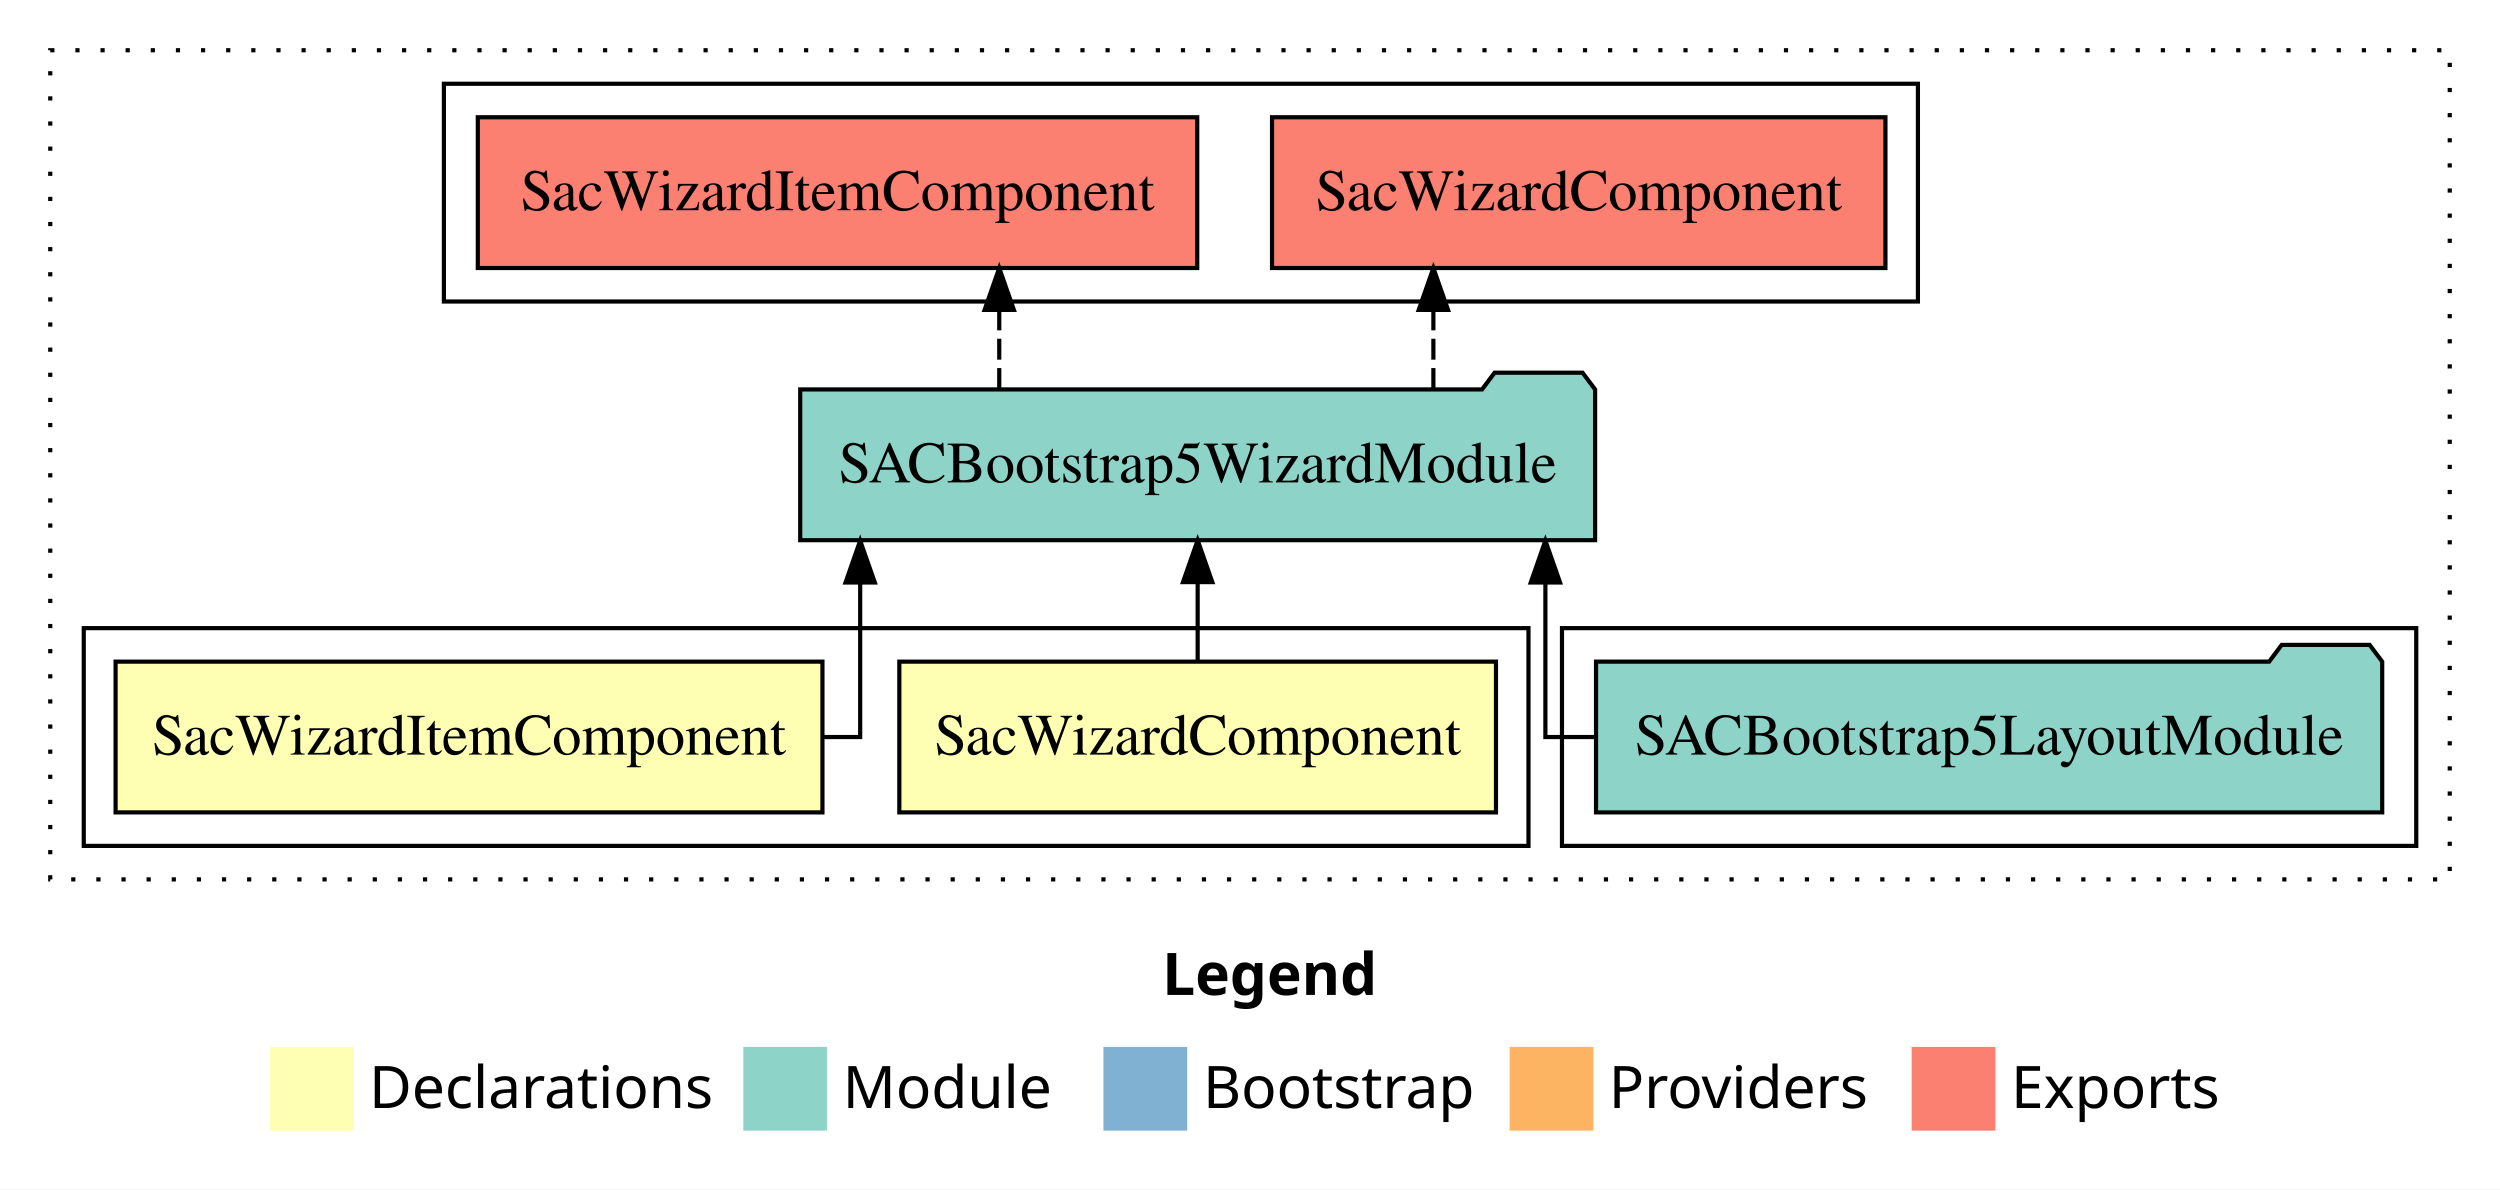
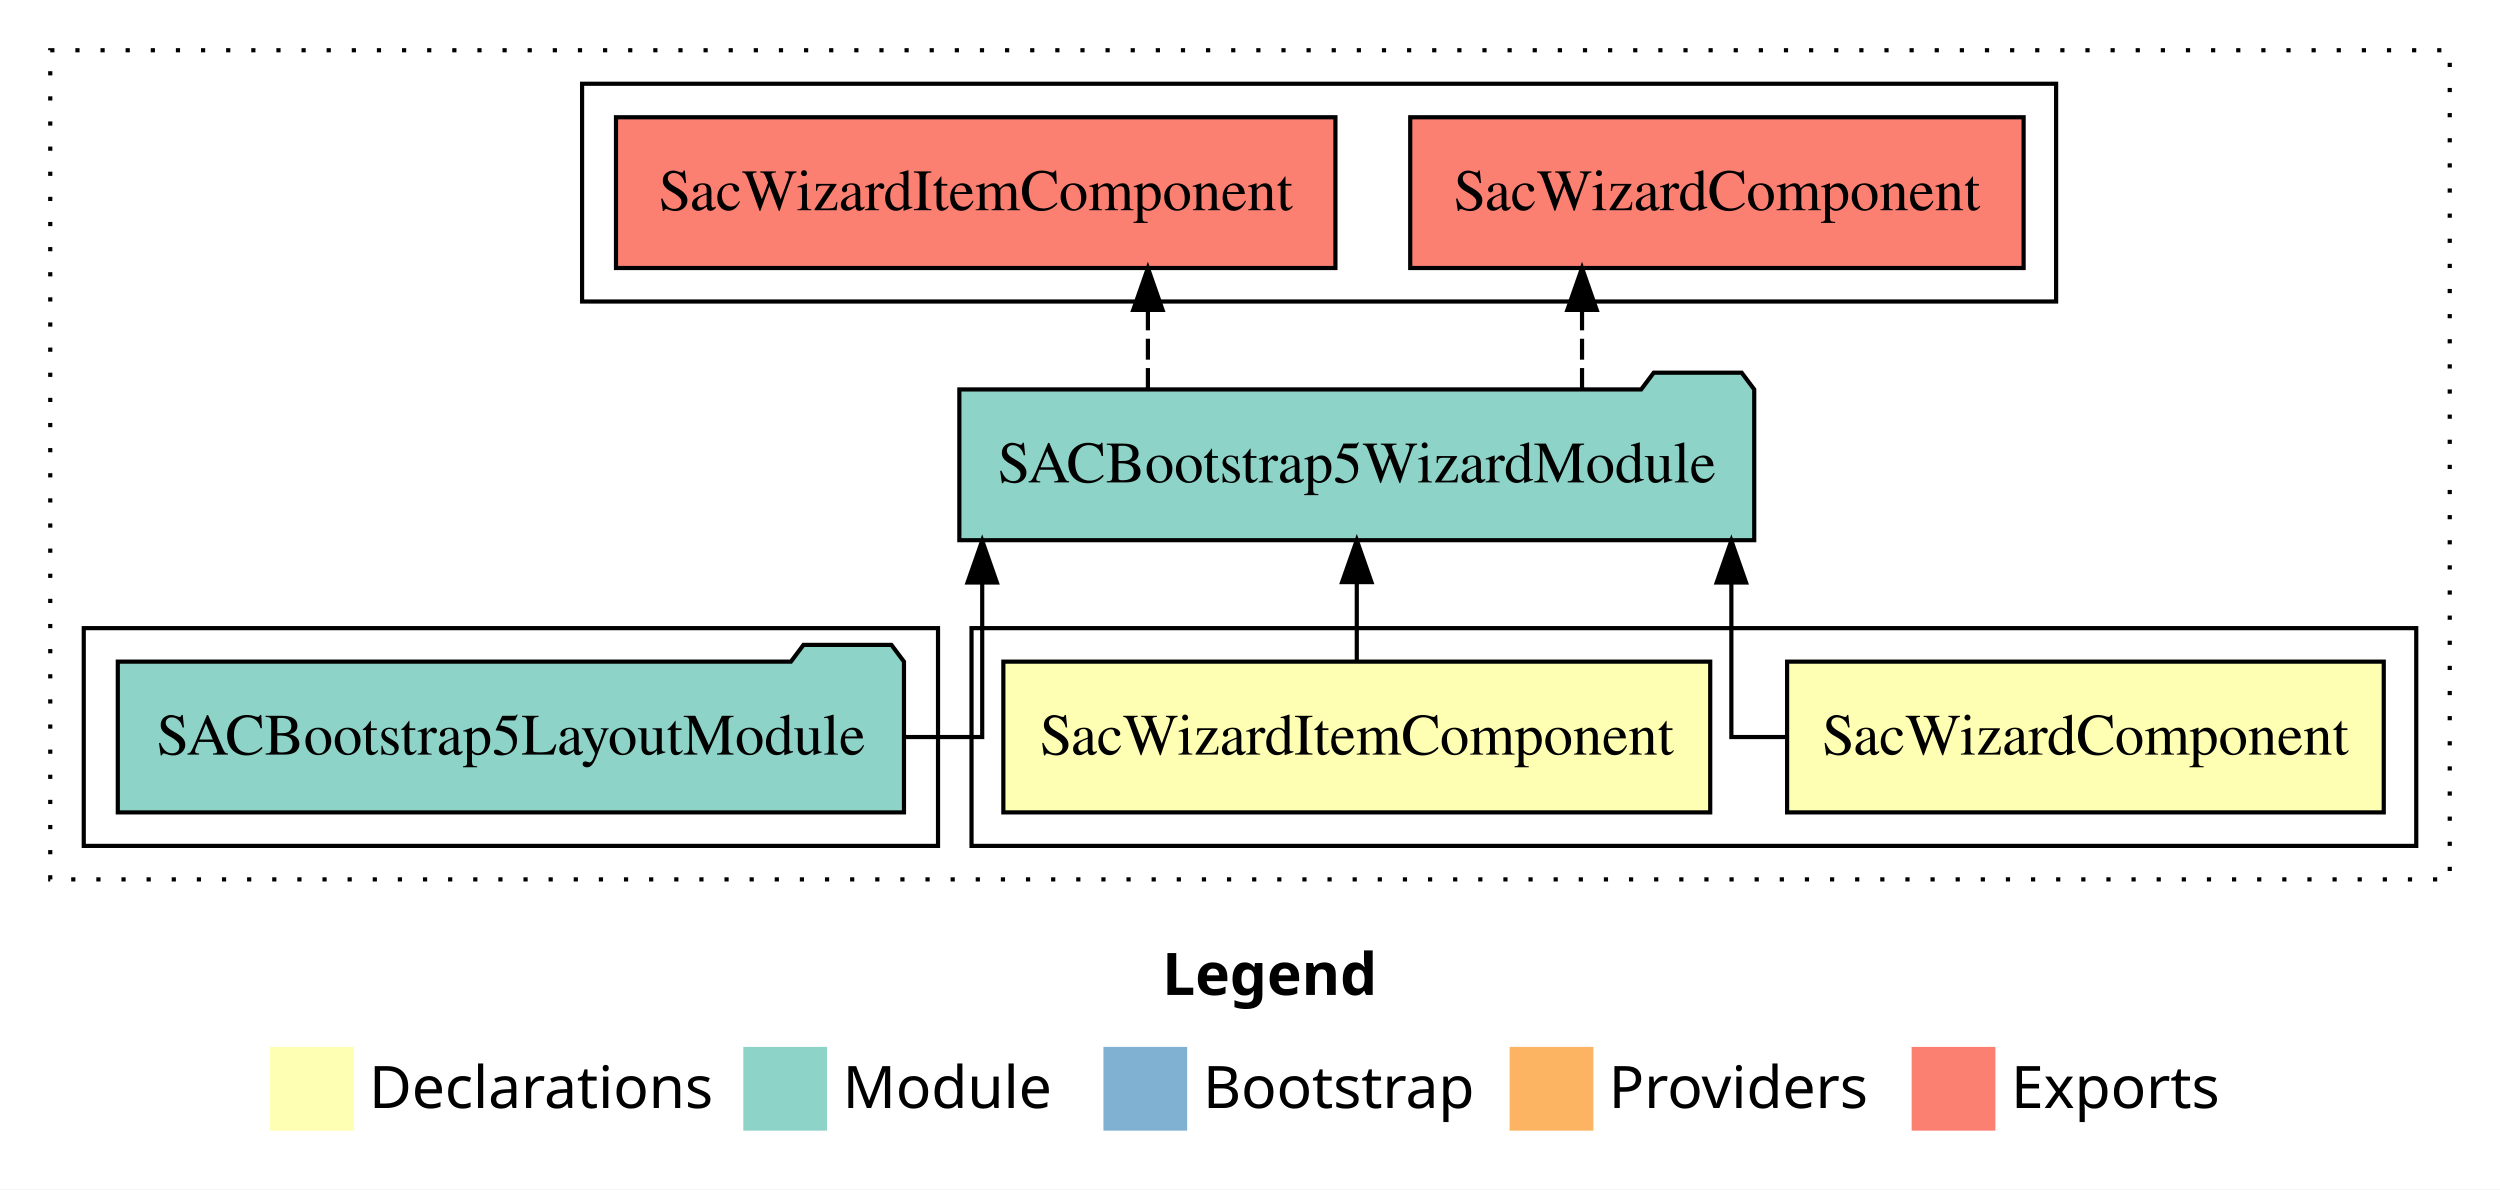
<svg xmlns="http://www.w3.org/2000/svg" width="597pt" height="284pt" viewBox="0.00 0.00 597.00 284.00">
  <g id="graph0" class="graph" transform="scale(1 1) rotate(0) translate(4 280)">
    <polygon fill="white" stroke="transparent" points="-4,4 -4,-280 593,-280 593,4 -4,4" />
    <text text-anchor="start" x="273.51" y="-42.4" font-family="Times-12" font-weight="bold" font-size="14.00">Legend</text>
    <polygon fill="#ffffb3" stroke="transparent" points="60.5,-10 60.5,-30 80.5,-30 80.5,-10 60.5,-10" />
    <text text-anchor="start" x="84.13" y="-15.4" font-family="Times-12" font-size="14.00">  Declarations</text>
    <polygon fill="#8dd3c7" stroke="transparent" points="173.5,-10 173.5,-30 193.5,-30 193.5,-10 173.5,-10" />
    <text text-anchor="start" x="197.23" y="-15.4" font-family="Times-12" font-size="14.00">  Module</text>
    <polygon fill="#80b1d3" stroke="transparent" points="259.5,-10 259.5,-30 279.5,-30 279.5,-10 259.5,-10" />
    <text text-anchor="start" x="283.28" y="-15.4" font-family="Times-12" font-size="14.00">  Bootstrap</text>
    <polygon fill="#fdb462" stroke="transparent" points="356.5,-10 356.5,-30 376.5,-30 376.5,-10 356.5,-10" />
    <text text-anchor="start" x="380.17" y="-15.4" font-family="Times-12" font-size="14.00">  Providers</text>
    <polygon fill="#fb8072" stroke="transparent" points="452.5,-10 452.5,-30 472.5,-30 472.5,-10 452.5,-10" />
    <text text-anchor="start" x="476.23" y="-15.4" font-family="Times-12" font-size="14.00">  Exports</text>
    <g id="clust1" class="cluster">
      <polygon fill="none" stroke="black" stroke-dasharray="1,5" points="8,-70 8,-268 581,-268 581,-70 8,-70" />
    </g>
+     <g id="clust2" class="cluster">
+       <polygon fill="none" stroke="black" points="228,-78 228,-130 573,-130 573,-78 228,-78" />
+     </g>
    <g id="clust5" class="cluster">
-       <polygon fill="none" stroke="black" points="369,-78 369,-130 573,-130 573,-78 369,-78" />
-     </g>
-     <g id="clust2" class="cluster">
-       <polygon fill="none" stroke="black" points="16,-78 16,-130 361,-130 361,-78 16,-78" />
+       <polygon fill="none" stroke="black" points="16,-78 16,-130 220,-130 220,-78 16,-78" />
    </g>
    <g id="clust6" class="cluster">
-       <polygon fill="none" stroke="black" points="102,-208 102,-260 454,-260 454,-208 102,-208" />
+       <polygon fill="none" stroke="black" points="135,-208 135,-260 487,-260 487,-208 135,-208" />
    </g>
    <g id="node1" class="node">
-       <polygon fill="#ffffb3" stroke="black" points="353.24,-122 210.76,-122 210.76,-86 353.24,-86 353.24,-122" />
-       <text text-anchor="middle" x="282" y="-99.8" font-family="Times,serif" font-size="14.00">SacWizardComponent</text>
+       <polygon fill="#ffffb3" stroke="black" points="565.24,-122 422.76,-122 422.76,-86 565.24,-86 565.24,-122" />
+       <text text-anchor="middle" x="494" y="-99.8" font-family="Times,serif" font-size="14.00">SacWizardComponent</text>
    </g>
    <g id="node3" class="node">
-       <polygon fill="#8dd3c7" stroke="black" points="376.91,-187 373.91,-191 352.91,-191 349.91,-187 187.09,-187 187.09,-151 376.91,-151 376.91,-187" />
-       <text text-anchor="middle" x="282" y="-164.8" font-family="Times,serif" font-size="14.00">SACBootstrap5WizardModule</text>
+       <polygon fill="#8dd3c7" stroke="black" points="414.91,-187 411.91,-191 390.91,-191 387.91,-187 225.09,-187 225.09,-151 414.91,-151 414.91,-187" />
+       <text text-anchor="middle" x="320" y="-164.8" font-family="Times,serif" font-size="14.00">SACBootstrap5WizardModule</text>
    </g>
    <g id="edge1" class="edge">
-       <path fill="none" stroke="black" d="M282,-122.11C282,-122.11 282,-140.99 282,-140.99" />
-       <polygon fill="black" stroke="black" points="278.5,-140.99 282,-150.99 285.5,-140.99 278.5,-140.99" />
+       <path fill="none" stroke="black" d="M422.66,-104C414.74,-104 409.45,-104 409.45,-104 409.45,-104 409.45,-140.89 409.45,-140.89" />
+       <polygon fill="black" stroke="black" points="405.95,-140.89 409.45,-150.89 412.95,-140.89 405.95,-140.89" />
    </g>
    <g id="node2" class="node">
-       <polygon fill="#ffffb3" stroke="black" points="192.4,-122 23.6,-122 23.6,-86 192.4,-86 192.4,-122" />
-       <text text-anchor="middle" x="108" y="-99.8" font-family="Times,serif" font-size="14.00">SacWizardItemComponent</text>
+       <polygon fill="#ffffb3" stroke="black" points="404.4,-122 235.6,-122 235.6,-86 404.4,-86 404.4,-122" />
+       <text text-anchor="middle" x="320" y="-99.8" font-family="Times,serif" font-size="14.00">SacWizardItemComponent</text>
    </g>
    <g id="edge2" class="edge">
-       <path fill="none" stroke="black" d="M192.46,-104C197.99,-104 201.41,-104 201.41,-104 201.41,-104 201.41,-140.89 201.41,-140.89" />
-       <polygon fill="black" stroke="black" points="197.91,-140.89 201.41,-150.89 204.91,-140.89 197.91,-140.89" />
+       <path fill="none" stroke="black" d="M320,-122.11C320,-122.11 320,-140.99 320,-140.99" />
+       <polygon fill="black" stroke="black" points="316.5,-140.99 320,-150.99 323.5,-140.99 316.5,-140.99" />
    </g>
    <g id="node5" class="node">
-       <polygon fill="#fb8072" stroke="black" points="446.24,-252 299.76,-252 299.76,-216 446.24,-216 446.24,-252" />
-       <text text-anchor="middle" x="373" y="-229.8" font-family="Times,serif" font-size="14.00">SacWizardComponent </text>
+       <polygon fill="#fb8072" stroke="black" points="479.24,-252 332.76,-252 332.76,-216 479.24,-216 479.24,-252" />
+       <text text-anchor="middle" x="406" y="-229.8" font-family="Times,serif" font-size="14.00">SacWizardComponent </text>
    </g>
    <g id="edge4" class="edge">
-       <path fill="none" stroke="black" stroke-dasharray="5,2" d="M338.29,-187.11C338.29,-187.11 338.29,-205.99 338.29,-205.99" />
-       <polygon fill="black" stroke="black" points="334.79,-205.99 338.29,-215.99 341.79,-205.99 334.79,-205.99" />
+       <path fill="none" stroke="black" stroke-dasharray="5,2" d="M373.79,-187.11C373.79,-187.11 373.79,-205.99 373.79,-205.99" />
+       <polygon fill="black" stroke="black" points="370.29,-205.99 373.79,-215.99 377.29,-205.99 370.29,-205.99" />
    </g>
    <g id="node6" class="node">
-       <polygon fill="#fb8072" stroke="black" points="281.9,-252 110.1,-252 110.1,-216 281.9,-216 281.9,-252" />
-       <text text-anchor="middle" x="196" y="-229.8" font-family="Times,serif" font-size="14.00">SacWizardItemComponent </text>
+       <polygon fill="#fb8072" stroke="black" points="314.9,-252 143.1,-252 143.1,-216 314.9,-216 314.9,-252" />
+       <text text-anchor="middle" x="229" y="-229.8" font-family="Times,serif" font-size="14.00">SacWizardItemComponent </text>
    </g>
    <g id="edge5" class="edge">
-       <path fill="none" stroke="black" stroke-dasharray="5,2" d="M234.62,-187.11C234.62,-187.11 234.62,-205.99 234.62,-205.99" />
-       <polygon fill="black" stroke="black" points="231.12,-205.99 234.62,-215.99 238.12,-205.99 231.12,-205.99" />
+       <path fill="none" stroke="black" stroke-dasharray="5,2" d="M270.12,-187.11C270.12,-187.11 270.12,-205.99 270.12,-205.99" />
+       <polygon fill="black" stroke="black" points="266.62,-205.99 270.12,-215.99 273.62,-205.99 266.62,-205.99" />
    </g>
    <g id="node4" class="node">
-       <polygon fill="#8dd3c7" stroke="black" points="564.87,-122 561.87,-126 540.87,-126 537.87,-122 377.13,-122 377.13,-86 564.87,-86 564.87,-122" />
-       <text text-anchor="middle" x="471" y="-99.8" font-family="Times,serif" font-size="14.00">SACBootstrap5LayoutModule</text>
+       <polygon fill="#8dd3c7" stroke="black" points="211.87,-122 208.87,-126 187.87,-126 184.87,-122 24.13,-122 24.13,-86 211.87,-86 211.87,-122" />
+       <text text-anchor="middle" x="118" y="-99.8" font-family="Times,serif" font-size="14.00">SACBootstrap5LayoutModule</text>
    </g>
    <g id="edge3" class="edge">
-       <path fill="none" stroke="black" d="M376.78,-104C369.58,-104 365.04,-104 365.04,-104 365.04,-104 365.04,-140.89 365.04,-140.89" />
-       <polygon fill="black" stroke="black" points="361.54,-140.89 365.04,-150.89 368.54,-140.89 361.54,-140.89" />
+       <path fill="none" stroke="black" d="M211.96,-104C223.07,-104 230.55,-104 230.55,-104 230.55,-104 230.55,-140.89 230.55,-140.89" />
+       <polygon fill="black" stroke="black" points="227.05,-140.89 230.55,-150.89 234.05,-140.89 227.05,-140.89" />
    </g>
  </g>
</svg>
